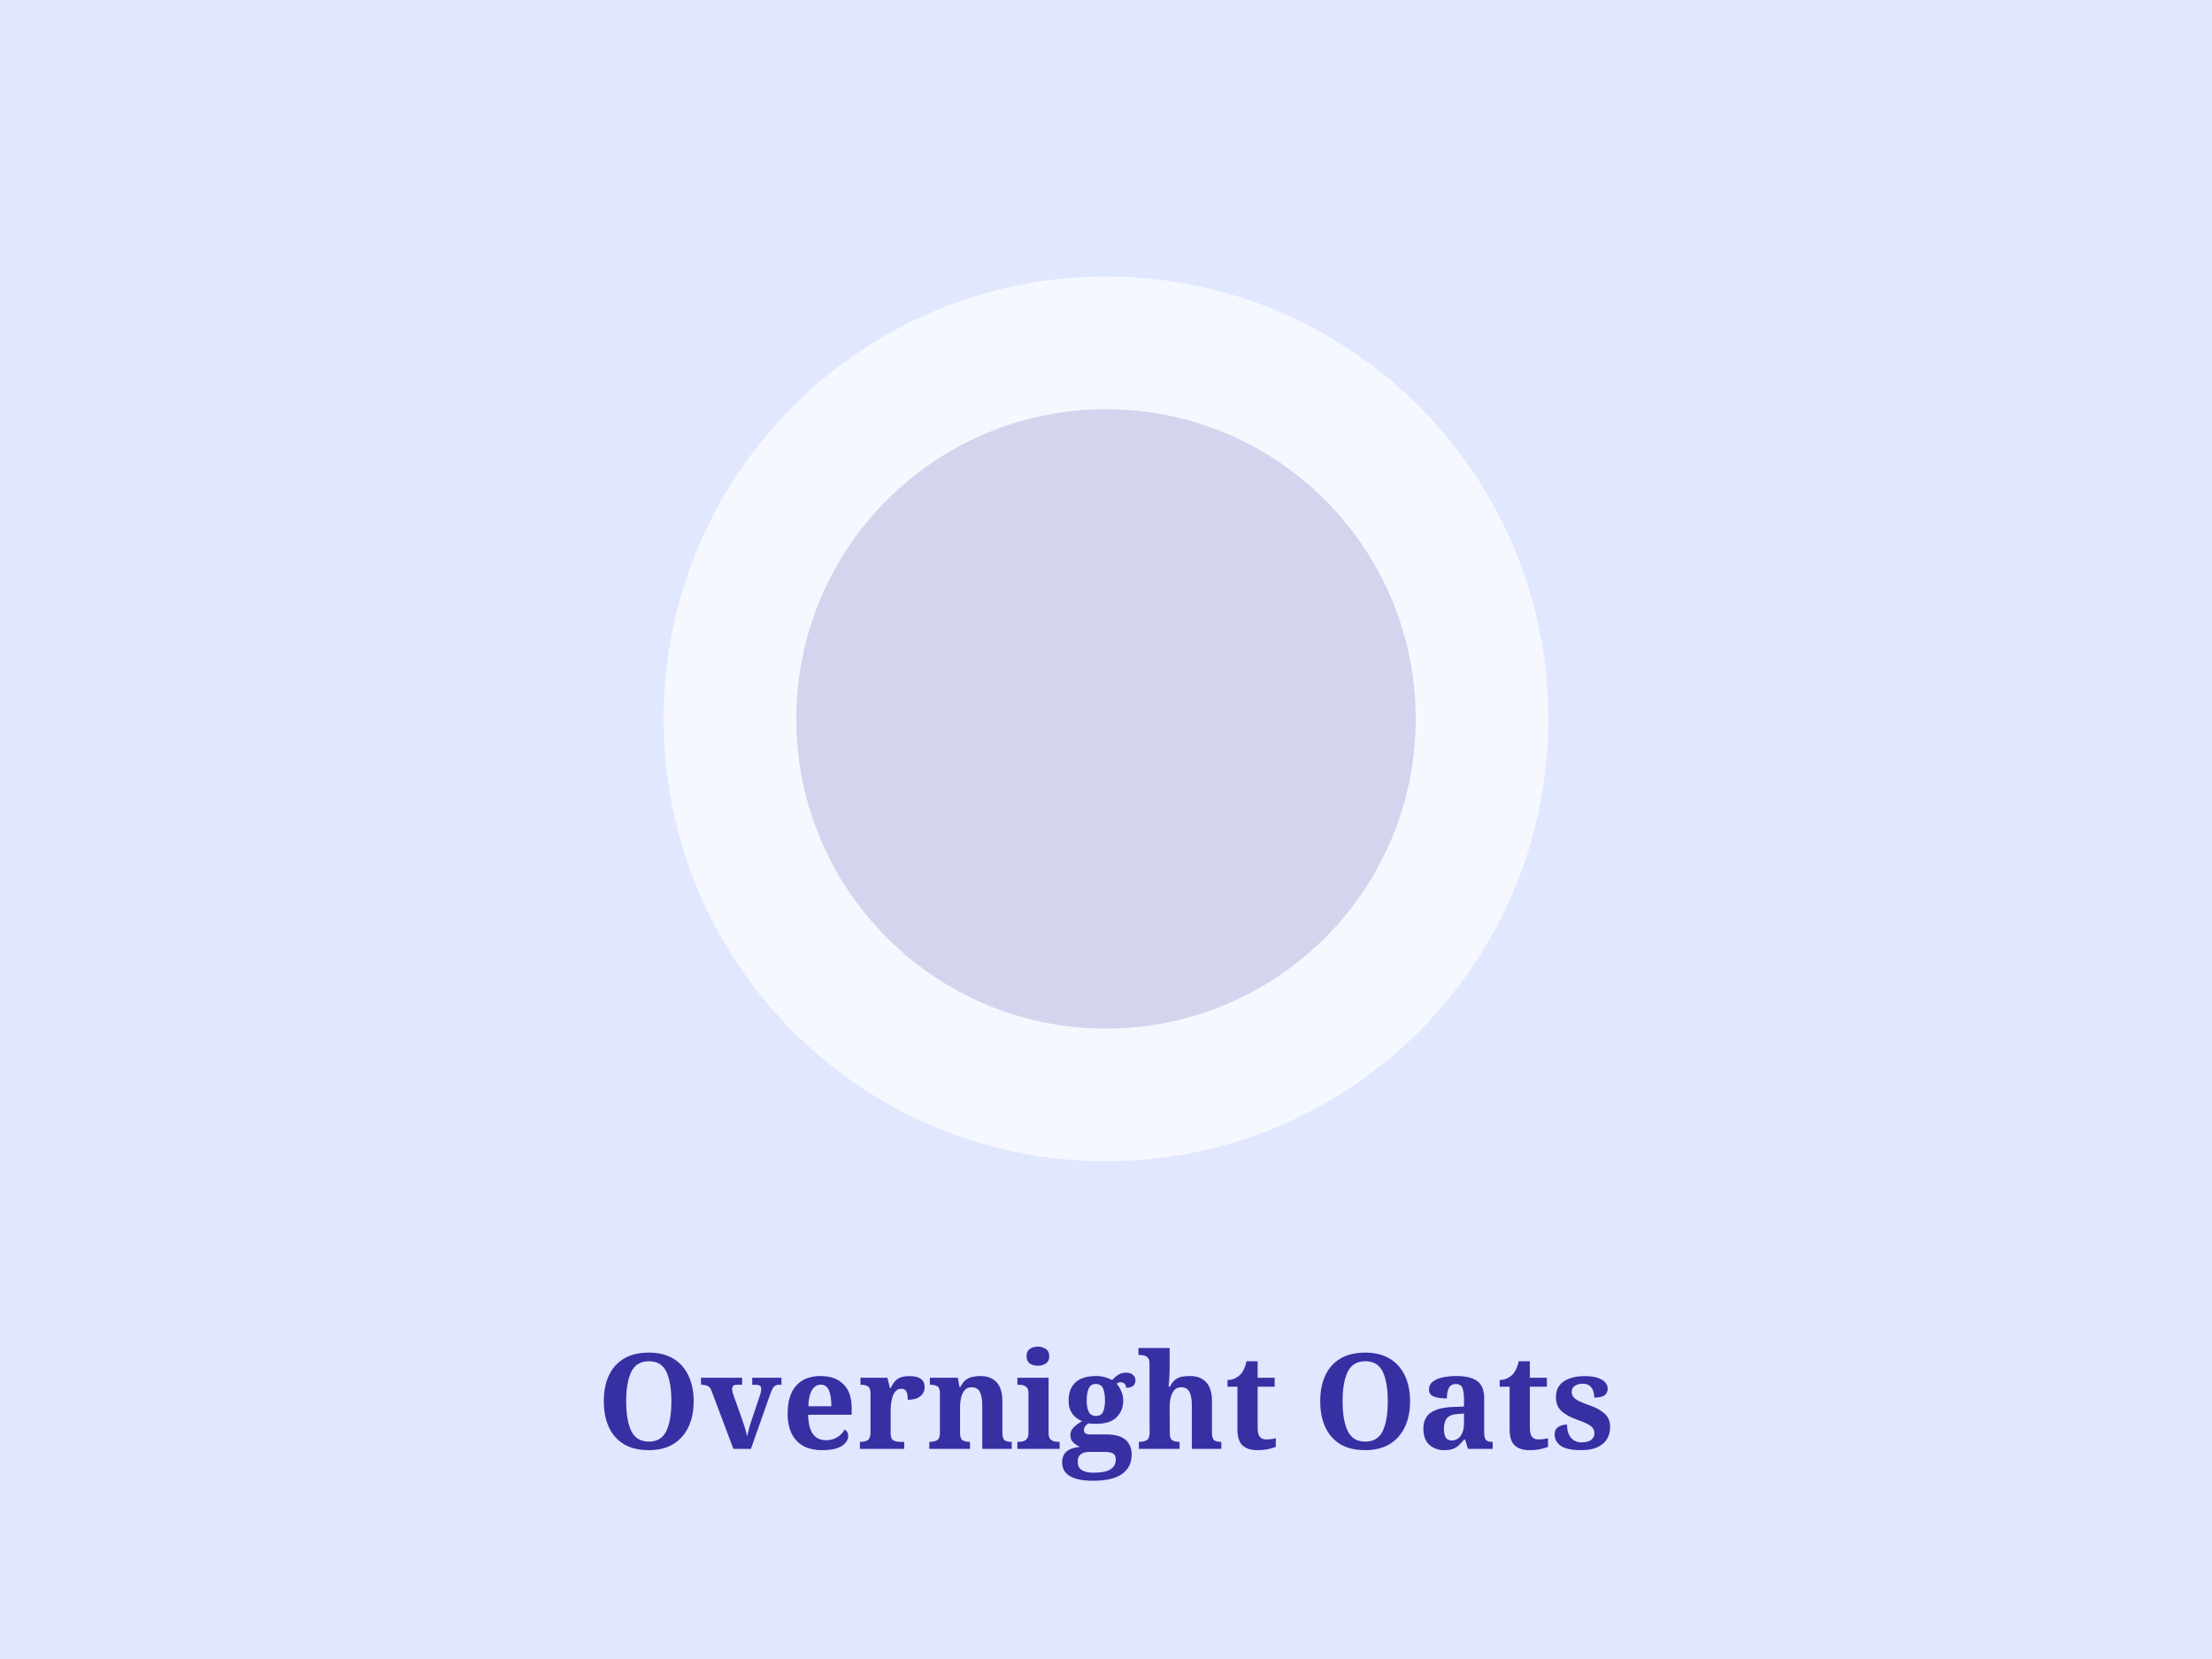
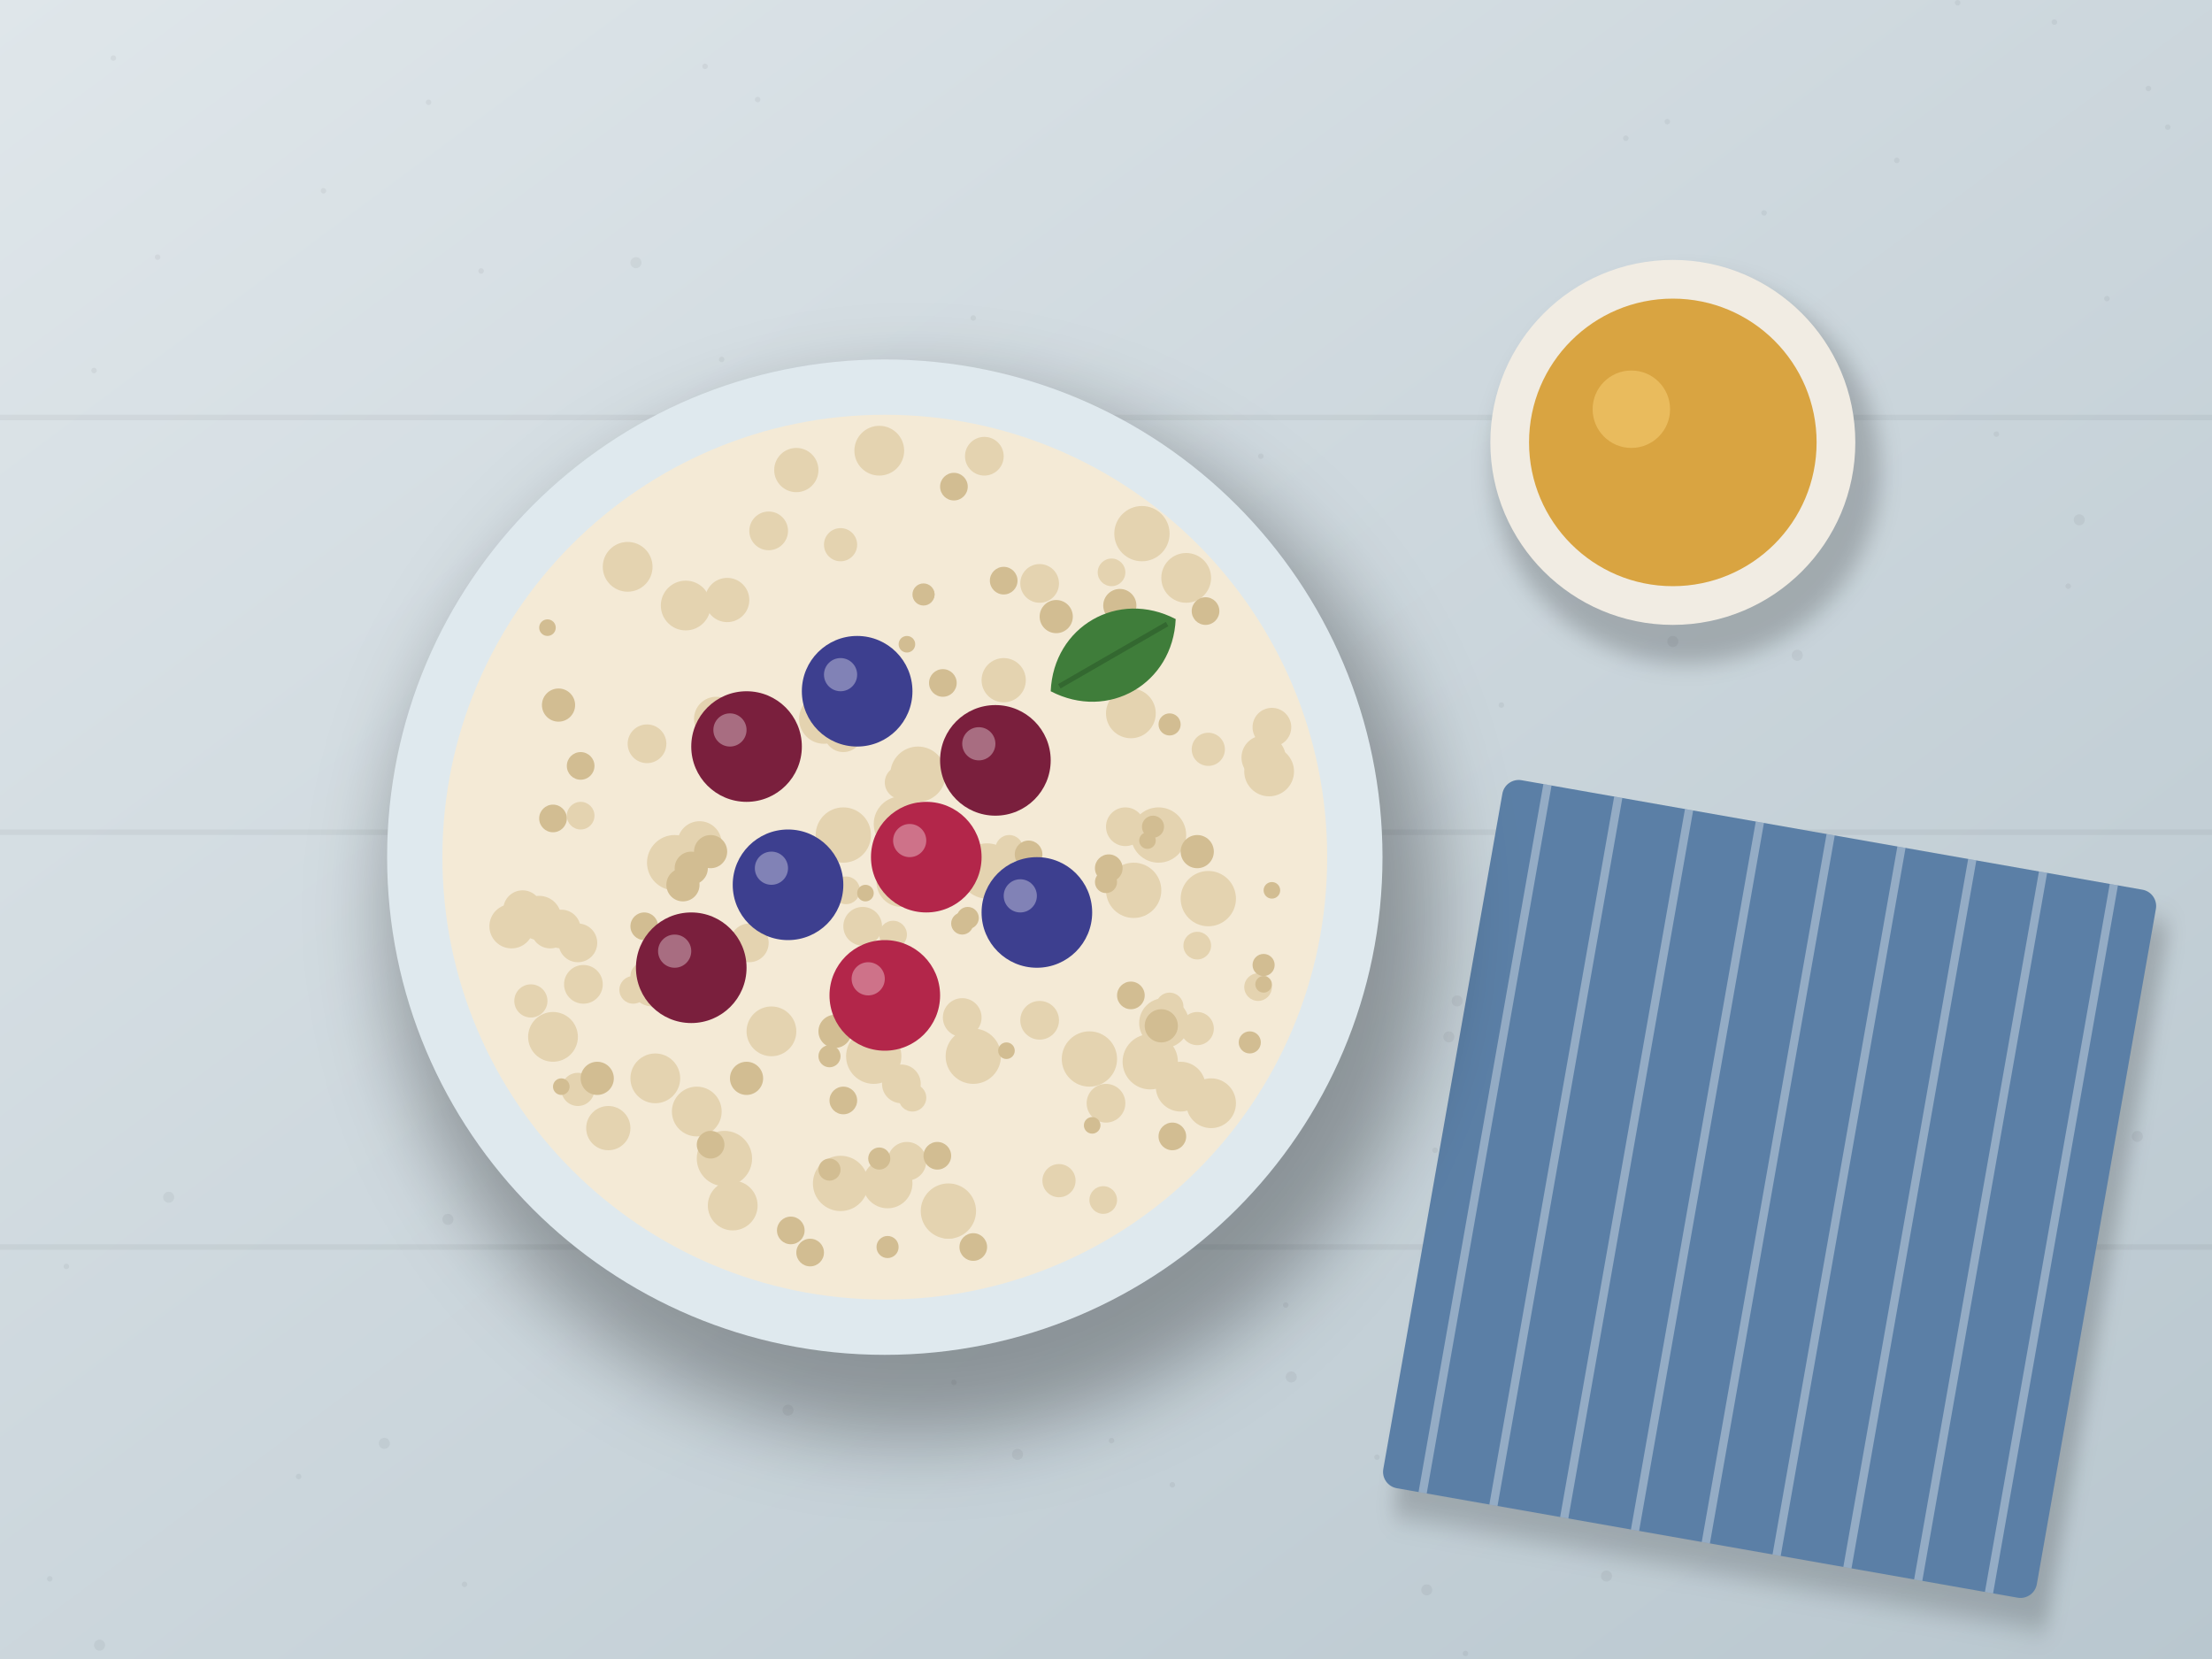
- <svg xmlns="http://www.w3.org/2000/svg" viewBox="0 0 400 300" role="img">
-   <rect width="400" height="300" fill="#e0e7ff" />
-   <circle cx="200" cy="130" r="80" fill="#ffffff" opacity="0.7" />
-   <circle cx="200" cy="130" r="56" fill="#3730a3" opacity="0.18" />
-   <text x="200" y="262" text-anchor="middle" font-family="Georgia, serif" font-size="24" font-weight="bold" fill="#3730a3">Overnight Oats</text>
+ <svg xmlns="http://www.w3.org/2000/svg" viewBox="0 0 800 600" role="img">
+   <defs>
+     <linearGradient id="bg" x1="0" y1="0" x2="1" y2="1">
+       <stop offset="0" stop-color="#dfe6ea" />
+       <stop offset="1" stop-color="#b9c7cf" />
+     </linearGradient>
+     <radialGradient id="plate" cx="0.42" cy="0.38" r="0.75">
+       <stop offset="0" stop-color="#ffffff" />
+       <stop offset="1" stop-color="#e9e4dc" />
+     </radialGradient>
+     <filter id="soft" x="-20%" y="-20%" width="140%" height="140%">
+       <feGaussianBlur stdDeviation="14" />
+     </filter>
+     <filter id="tiny" x="-20%" y="-20%" width="140%" height="140%">
+       <feGaussianBlur stdDeviation="4" />
+     </filter>
+   </defs>
+   <rect width="800" height="600" fill="url(#bg)" />
+   <rect x="0" y="150" width="800" height="2" fill="#000" opacity="0.045" />
+   <rect x="0" y="300" width="800" height="2" fill="#000" opacity="0.045" />
+   <rect x="0" y="450" width="800" height="2" fill="#000" opacity="0.045" />
+   <circle cx="57" cy="93" r="1" fill="#000" opacity="0.05" />
+   <circle cx="369" cy="173" r="2" fill="#000" opacity="0.05" />
+   <circle cx="685" cy="315" r="1" fill="#000" opacity="0.05" />
+   <circle cx="620" cy="217" r="2" fill="#000" opacity="0.05" />
+   <circle cx="36" cy="595" r="2" fill="#000" opacity="0.05" />
+   <circle cx="162" cy="441" r="2" fill="#000" opacity="0.05" />
+   <circle cx="402" cy="521" r="1" fill="#000" opacity="0.05" />
+   <circle cx="557" cy="455" r="2" fill="#000" opacity="0.05" />
+   <circle cx="274" cy="36" r="1" fill="#000" opacity="0.05" />
+   <circle cx="372" cy="476" r="1" fill="#000" opacity="0.05" />
+   <circle cx="389" cy="433" r="2" fill="#000" opacity="0.05" />
+   <circle cx="168" cy="573" r="1" fill="#000" opacity="0.05" />
+   <circle cx="241" cy="236" r="1" fill="#000" opacity="0.05" />
+   <circle cx="180" cy="332" r="1" fill="#000" opacity="0.05" />
+   <circle cx="139" cy="522" r="2" fill="#000" opacity="0.05" />
+   <circle cx="368" cy="526" r="2" fill="#000" opacity="0.05" />
+   <circle cx="573" cy="186" r="1" fill="#000" opacity="0.05" />
+   <circle cx="424" cy="537" r="1" fill="#000" opacity="0.05" />
+   <circle cx="607" cy="362" r="1" fill="#000" opacity="0.05" />
+   <circle cx="456" cy="165" r="1" fill="#000" opacity="0.05" />
+   <circle cx="732" cy="472" r="2" fill="#000" opacity="0.05" />
+   <circle cx="543" cy="255" r="1" fill="#000" opacity="0.05" />
+   <circle cx="285" cy="510" r="2" fill="#000" opacity="0.05" />
+   <circle cx="527" cy="362" r="2" fill="#000" opacity="0.05" />
+   <circle cx="465" cy="472" r="1" fill="#000" opacity="0.05" />
+   <circle cx="581" cy="570" r="2" fill="#000" opacity="0.05" />
+   <circle cx="467" cy="498" r="2" fill="#000" opacity="0.05" />
+   <circle cx="227" cy="332" r="2" fill="#000" opacity="0.05" />
+   <circle cx="170" cy="274" r="1" fill="#000" opacity="0.05" />
+   <circle cx="316" cy="310" r="2" fill="#000" opacity="0.05" />
+   <circle cx="516" cy="575" r="2" fill="#000" opacity="0.05" />
+   <circle cx="519" cy="416" r="1" fill="#000" opacity="0.05" />
+   <circle cx="748" cy="212" r="1" fill="#000" opacity="0.05" />
+   <circle cx="524" cy="375" r="2" fill="#000" opacity="0.05" />
+   <circle cx="638" cy="77" r="1" fill="#000" opacity="0.05" />
+   <circle cx="743" cy="8" r="1" fill="#000" opacity="0.05" />
+   <circle cx="762" cy="108" r="1" fill="#000" opacity="0.05" />
+   <circle cx="588" cy="50" r="1" fill="#000" opacity="0.05" />
+   <circle cx="605" cy="232" r="2" fill="#000" opacity="0.05" />
+   <circle cx="108" cy="534" r="1" fill="#000" opacity="0.05" />
+   <circle cx="272" cy="250" r="1" fill="#000" opacity="0.05" />
+   <circle cx="61" cy="433" r="2" fill="#000" opacity="0.05" />
+   <circle cx="777" cy="32" r="1" fill="#000" opacity="0.05" />
+   <circle cx="371" cy="368" r="1" fill="#000" opacity="0.05" />
+   <circle cx="255" cy="24" r="1" fill="#000" opacity="0.05" />
+   <circle cx="117" cy="69" r="1" fill="#000" opacity="0.05" />
+   <circle cx="41" cy="21" r="1" fill="#000" opacity="0.05" />
+   <circle cx="261" cy="130" r="1" fill="#000" opacity="0.05" />
+   <circle cx="752" cy="188" r="2" fill="#000" opacity="0.05" />
+   <circle cx="708" cy="1" r="1" fill="#000" opacity="0.05" />
+   <circle cx="603" cy="44" r="1" fill="#000" opacity="0.05" />
+   <circle cx="155" cy="37" r="1" fill="#000" opacity="0.05" />
+   <circle cx="352" cy="115" r="1" fill="#000" opacity="0.05" />
+   <circle cx="345" cy="500" r="1" fill="#000" opacity="0.05" />
+   <circle cx="315" cy="459" r="2" fill="#000" opacity="0.05" />
+   <circle cx="784" cy="46" r="1" fill="#000" opacity="0.05" />
+   <circle cx="773" cy="411" r="2" fill="#000" opacity="0.05" />
+   <circle cx="722" cy="157" r="1" fill="#000" opacity="0.05" />
+   <circle cx="230" cy="95" r="2" fill="#000" opacity="0.05" />
+   <circle cx="703" cy="323" r="1" fill="#000" opacity="0.05" />
+   <circle cx="24" cy="458" r="1" fill="#000" opacity="0.05" />
+   <circle cx="530" cy="598" r="1" fill="#000" opacity="0.05" />
+   <circle cx="498" cy="527" r="1" fill="#000" opacity="0.05" />
+   <circle cx="147" cy="349" r="1" fill="#000" opacity="0.05" />
+   <circle cx="268" cy="429" r="2" fill="#000" opacity="0.05" />
+   <circle cx="18" cy="571" r="1" fill="#000" opacity="0.05" />
+   <circle cx="686" cy="58" r="1" fill="#000" opacity="0.05" />
+   <circle cx="34" cy="134" r="1" fill="#000" opacity="0.05" />
+   <circle cx="174" cy="98" r="1" fill="#000" opacity="0.05" />
+   <circle cx="650" cy="237" r="2" fill="#000" opacity="0.05" />
+   <g transform="rotate(10 640.0 430.0)">
+     <rect x="526" y="310" width="240" height="260" fill="#000" opacity="0.18" filter="url(#tiny)" />
+     <rect x="520" y="300" width="240" height="260" rx="6" fill="#5b7fa6" />
+     <rect x="534" y="300" width="3" height="260" fill="#fff" opacity="0.35" />
+     <rect x="560" y="300" width="3" height="260" fill="#fff" opacity="0.35" />
+     <rect x="586" y="300" width="3" height="260" fill="#fff" opacity="0.35" />
+     <rect x="612" y="300" width="3" height="260" fill="#fff" opacity="0.35" />
+     <rect x="638" y="300" width="3" height="260" fill="#fff" opacity="0.35" />
+     <rect x="664" y="300" width="3" height="260" fill="#fff" opacity="0.35" />
+     <rect x="690" y="300" width="3" height="260" fill="#fff" opacity="0.35" />
+     <rect x="716" y="300" width="3" height="260" fill="#fff" opacity="0.35" />
+     <rect x="742" y="300" width="3" height="260" fill="#fff" opacity="0.35" />
+   </g>
+   <circle cx="330" cy="330" r="190" fill="#000" opacity="0.3" filter="url(#soft)" />
+   <circle cx="320" cy="310" r="180" fill="#dfe9ee" />
+   <circle cx="320" cy="310" r="160" fill="#f4ead6" />
+   <circle cx="328" cy="420" r="7" fill="#e4d3b0" opacity="1" />
+   <circle cx="409" cy="258" r="9" fill="#e4d3b0" opacity="1" />
+   <circle cx="336" cy="317" r="8" fill="#e4d3b0" opacity="1" />
+   <circle cx="316" cy="382" r="10" fill="#e4d3b0" opacity="1" />
+   <circle cx="185" cy="335" r="8" fill="#e4d3b0" opacity="1" />
+   <circle cx="209" cy="394" r="6" fill="#e4d3b0" opacity="1" />
+   <circle cx="227" cy="205" r="9" fill="#e4d3b0" opacity="1" />
+   <circle cx="306" cy="322" r="5" fill="#e4d3b0" opacity="1" />
+   <circle cx="399" cy="434" r="5" fill="#e4d3b0" opacity="1" />
+   <circle cx="312" cy="335" r="7" fill="#e4d3b0" opacity="1" />
+   <circle cx="195" cy="332" r="8" fill="#e4d3b0" opacity="1" />
+   <circle cx="288" cy="170" r="8" fill="#e4d3b0" opacity="1" />
+   <circle cx="304" cy="197" r="6" fill="#e4d3b0" opacity="1" />
+   <circle cx="354" cy="278" r="6" fill="#e4d3b0" opacity="1" />
+   <circle cx="244" cy="312" r="10" fill="#e4d3b0" opacity="1" />
+   <circle cx="211" cy="356" r="7" fill="#e4d3b0" opacity="1" />
+   <circle cx="200" cy="375" r="9" fill="#e4d3b0" opacity="1" />
+   <circle cx="252" cy="402" r="9" fill="#e4d3b0" opacity="1" />
+   <circle cx="330" cy="397" r="5" fill="#e4d3b0" opacity="1" />
+   <circle cx="413" cy="193" r="10" fill="#e4d3b0" opacity="1" />
+   <circle cx="278" cy="192" r="7" fill="#e4d3b0" opacity="1" />
+   <circle cx="459" cy="279" r="9" fill="#e4d3b0" opacity="1" />
+   <circle cx="416" cy="384" r="10" fill="#e4d3b0" opacity="1" />
+   <circle cx="376" cy="211" r="7" fill="#e4d3b0" opacity="1" />
+   <circle cx="394" cy="383" r="10" fill="#e4d3b0" opacity="1" />
+   <circle cx="365" cy="307" r="5" fill="#e4d3b0" opacity="1" />
+   <circle cx="271" cy="341" r="7" fill="#e4d3b0" opacity="1" />
+   <circle cx="233" cy="353" r="5" fill="#e4d3b0" opacity="1" />
+   <circle cx="433" cy="342" r="5" fill="#e4d3b0" opacity="1" />
+   <circle cx="237" cy="390" r="9" fill="#e4d3b0" opacity="1" />
+   <circle cx="429" cy="209" r="9" fill="#e4d3b0" opacity="1" />
+   <circle cx="323" cy="338" r="5" fill="#e4d3b0" opacity="1" />
+   <circle cx="423" cy="364" r="5" fill="#e4d3b0" opacity="1" />
+   <circle cx="460" cy="263" r="7" fill="#e4d3b0" opacity="1" />
+   <circle cx="274" cy="272" r="5" fill="#e4d3b0" opacity="1" />
+   <circle cx="407" cy="299" r="7" fill="#e4d3b0" opacity="1" />
+   <circle cx="457" cy="274" r="8" fill="#e4d3b0" opacity="1" />
+   <circle cx="220" cy="408" r="8" fill="#e4d3b0" opacity="1" />
+   <circle cx="248" cy="219" r="9" fill="#e4d3b0" opacity="1" />
+   <circle cx="438" cy="399" r="9" fill="#e4d3b0" opacity="1" />
+   <circle cx="304" cy="428" r="10" fill="#e4d3b0" opacity="1" />
+   <circle cx="326" cy="392" r="7" fill="#e4d3b0" opacity="1" />
+   <circle cx="210" cy="295" r="5" fill="#e4d3b0" opacity="1" />
+   <circle cx="356" cy="165" r="7" fill="#e4d3b0" opacity="1" />
+   <circle cx="437" cy="325" r="10" fill="#e4d3b0" opacity="1" />
+   <circle cx="400" cy="399" r="7" fill="#e4d3b0" opacity="1" />
+   <circle cx="199" cy="336" r="7" fill="#e4d3b0" opacity="1" />
+   <circle cx="259" cy="260" r="8" fill="#e4d3b0" opacity="1" />
+   <circle cx="357" cy="315" r="10" fill="#e4d3b0" opacity="1" />
+   <circle cx="410" cy="322" r="10" fill="#e4d3b0" opacity="1" />
+   <circle cx="209" cy="341" r="7" fill="#e4d3b0" opacity="1" />
+   <circle cx="348" cy="368" r="7" fill="#e4d3b0" opacity="1" />
+   <circle cx="363" cy="246" r="8" fill="#e4d3b0" opacity="1" />
+   <circle cx="427" cy="393" r="9" fill="#e4d3b0" opacity="1" />
+   <circle cx="298" cy="260" r="9" fill="#e4d3b0" opacity="1" />
+   <circle cx="343" cy="442" r="6" fill="#e4d3b0" opacity="1" />
+   <circle cx="262" cy="419" r="10" fill="#e4d3b0" opacity="1" />
+   <circle cx="305" cy="265" r="7" fill="#e4d3b0" opacity="1" />
+   <circle cx="437" cy="271" r="6" fill="#e4d3b0" opacity="1" />
+   <circle cx="192" cy="362" r="6" fill="#e4d3b0" opacity="1" />
+   <circle cx="433" cy="372" r="6" fill="#e4d3b0" opacity="1" />
+   <circle cx="396" cy="243" r="6" fill="#e4d3b0" opacity="1" />
+   <circle cx="326" cy="283" r="6" fill="#e4d3b0" opacity="1" />
+   <circle cx="265" cy="436" r="9" fill="#e4d3b0" opacity="1" />
+   <circle cx="352" cy="382" r="10" fill="#e4d3b0" opacity="1" />
+   <circle cx="421" cy="370" r="9" fill="#e4d3b0" opacity="1" />
+   <circle cx="376" cy="369" r="7" fill="#e4d3b0" opacity="1" />
+   <circle cx="203" cy="336" r="7" fill="#e4d3b0" opacity="1" />
+   <circle cx="236" cy="356" r="8" fill="#e4d3b0" opacity="1" />
+   <circle cx="326" cy="319" r="9" fill="#e4d3b0" opacity="1" />
+   <circle cx="419" cy="302" r="10" fill="#e4d3b0" opacity="1" />
+   <circle cx="343" cy="438" r="10" fill="#e4d3b0" opacity="1" />
+   <circle cx="318" cy="163" r="9" fill="#e4d3b0" opacity="1" />
+   <circle cx="281" cy="370" r="5" fill="#e4d3b0" opacity="1" />
+   <circle cx="413" cy="195" r="5" fill="#e4d3b0" opacity="1" />
+   <circle cx="332" cy="280" r="10" fill="#e4d3b0" opacity="1" />
+   <circle cx="253" cy="305" r="8" fill="#e4d3b0" opacity="1" />
+   <circle cx="305" cy="302" r="10" fill="#e4d3b0" opacity="1" />
+   <circle cx="397" cy="383" r="6" fill="#e4d3b0" opacity="1" />
+   <circle cx="263" cy="217" r="8" fill="#e4d3b0" opacity="1" />
+   <circle cx="455" cy="357" r="5" fill="#e4d3b0" opacity="1" />
+   <circle cx="279" cy="373" r="9" fill="#e4d3b0" opacity="1" />
+   <circle cx="189" cy="329" r="7" fill="#e4d3b0" opacity="1" />
+   <circle cx="330" cy="362" r="5" fill="#e4d3b0" opacity="1" />
+   <circle cx="383" cy="427" r="6" fill="#e4d3b0" opacity="1" />
+   <circle cx="326" cy="298" r="10" fill="#e4d3b0" opacity="1" />
+   <circle cx="234" cy="269" r="7" fill="#e4d3b0" opacity="1" />
+   <circle cx="321" cy="428" r="9" fill="#e4d3b0" opacity="1" />
+   <circle cx="229" cy="358" r="5" fill="#e4d3b0" opacity="1" />
+   <circle cx="402" cy="207" r="5" fill="#e4d3b0" opacity="1" />
+   <circle cx="324" cy="358" r="6" fill="#d2bd92" opacity="1" />
+   <circle cx="275" cy="316" r="3" fill="#d2bd92" opacity="1" />
+   <circle cx="203" cy="393" r="3" fill="#d2bd92" opacity="1" />
+   <circle cx="339" cy="418" r="5" fill="#d2bd92" opacity="1" />
+   <circle cx="345" cy="176" r="5" fill="#d2bd92" opacity="1" />
+   <circle cx="352" cy="451" r="5" fill="#d2bd92" opacity="1" />
+   <circle cx="341" cy="247" r="5" fill="#d2bd92" opacity="1" />
+   <circle cx="286" cy="445" r="5" fill="#d2bd92" opacity="1" />
+   <circle cx="420" cy="371" r="6" fill="#d2bd92" opacity="1" />
+   <circle cx="257" cy="308" r="6" fill="#d2bd92" opacity="1" />
+   <circle cx="293" cy="453" r="5" fill="#d2bd92" opacity="1" />
+   <circle cx="401" cy="314" r="5" fill="#d2bd92" opacity="1" />
+   <circle cx="382" cy="223" r="6" fill="#d2bd92" opacity="1" />
+   <circle cx="249" cy="347" r="6" fill="#d2bd92" opacity="1" />
+   <circle cx="364" cy="380" r="3" fill="#d2bd92" opacity="1" />
+   <circle cx="409" cy="360" r="5" fill="#d2bd92" opacity="1" />
+   <circle cx="200" cy="296" r="5" fill="#d2bd92" opacity="1" />
+   <circle cx="395" cy="407" r="3" fill="#d2bd92" opacity="1" />
+   <circle cx="262" cy="345" r="6" fill="#d2bd92" opacity="1" />
+   <circle cx="305" cy="398" r="5" fill="#d2bd92" opacity="1" />
+   <circle cx="276" cy="260" r="5" fill="#d2bd92" opacity="1" />
+   <circle cx="350" cy="332" r="4" fill="#d2bd92" opacity="1" />
+   <circle cx="300" cy="423" r="4" fill="#d2bd92" opacity="1" />
+   <circle cx="424" cy="411" r="5" fill="#d2bd92" opacity="1" />
+   <circle cx="290" cy="318" r="3" fill="#d2bd92" opacity="1" />
+   <circle cx="436" cy="221" r="5" fill="#d2bd92" opacity="1" />
+   <circle cx="400" cy="319" r="4" fill="#d2bd92" opacity="1" />
+   <circle cx="335" cy="215" r="3" fill="#d2bd92" opacity="1" />
+   <circle cx="302" cy="373" r="6" fill="#d2bd92" opacity="1" />
+   <circle cx="300" cy="382" r="4" fill="#d2bd92" opacity="1" />
+   <circle cx="313" cy="323" r="3" fill="#d2bd92" opacity="1" />
+   <circle cx="233" cy="335" r="5" fill="#d2bd92" opacity="1" />
+   <circle cx="433" cy="308" r="6" fill="#d2bd92" opacity="1" />
+   <circle cx="417" cy="299" r="4" fill="#d2bd92" opacity="1" />
+   <circle cx="348" cy="334" r="4" fill="#d2bd92" opacity="1" />
+   <circle cx="198" cy="227" r="3" fill="#d2bd92" opacity="1" />
+   <circle cx="210" cy="277" r="5" fill="#d2bd92" opacity="1" />
+   <circle cx="372" cy="309" r="5" fill="#d2bd92" opacity="1" />
+   <circle cx="334" cy="215" r="4" fill="#d2bd92" opacity="1" />
+   <circle cx="247" cy="320" r="6" fill="#d2bd92" opacity="1" />
+   <circle cx="250" cy="314" r="6" fill="#d2bd92" opacity="1" />
+   <circle cx="321" cy="451" r="4" fill="#d2bd92" opacity="1" />
+   <circle cx="293" cy="310" r="5" fill="#d2bd92" opacity="1" />
+   <circle cx="318" cy="419" r="4" fill="#d2bd92" opacity="1" />
+   <circle cx="253" cy="348" r="5" fill="#d2bd92" opacity="1" />
+   <circle cx="457" cy="356" r="3" fill="#d2bd92" opacity="1" />
+   <circle cx="415" cy="304" r="3" fill="#d2bd92" opacity="1" />
+   <circle cx="274" cy="312" r="4" fill="#d2bd92" opacity="1" />
+   <circle cx="423" cy="262" r="4" fill="#d2bd92" opacity="1" />
+   <circle cx="257" cy="414" r="5" fill="#d2bd92" opacity="1" />
+   <circle cx="363" cy="210" r="5" fill="#d2bd92" opacity="1" />
+   <circle cx="270" cy="390" r="6" fill="#d2bd92" opacity="1" />
+   <circle cx="452" cy="377" r="4" fill="#d2bd92" opacity="1" />
+   <circle cx="457" cy="349" r="4" fill="#d2bd92" opacity="1" />
+   <circle cx="328" cy="233" r="3" fill="#d2bd92" opacity="1" />
+   <circle cx="405" cy="219" r="6" fill="#d2bd92" opacity="1" />
+   <circle cx="202" cy="255" r="6" fill="#d2bd92" opacity="1" />
+   <circle cx="322" cy="318" r="4" fill="#d2bd92" opacity="1" />
+   <circle cx="460" cy="322" r="3" fill="#d2bd92" opacity="1" />
+   <circle cx="216" cy="390" r="6" fill="#d2bd92" opacity="1" />
+   <circle cx="270" cy="270" r="20" fill="#7a1f3d" />
+   <circle cx="264" cy="264" r="6" fill="#fff" opacity="0.35" />
+   <circle cx="310" cy="250" r="20" fill="#3d3f8f" />
+   <circle cx="304" cy="244" r="6" fill="#fff" opacity="0.35" />
+   <circle cx="360" cy="275" r="20" fill="#7a1f3d" />
+   <circle cx="354" cy="269" r="6" fill="#fff" opacity="0.35" />
+   <circle cx="335" cy="310" r="20" fill="#b3264a" />
+   <circle cx="329" cy="304" r="6" fill="#fff" opacity="0.35" />
+   <circle cx="285" cy="320" r="20" fill="#3d3f8f" />
+   <circle cx="279" cy="314" r="6" fill="#fff" opacity="0.35" />
+   <circle cx="375" cy="330" r="20" fill="#3d3f8f" />
+   <circle cx="369" cy="324" r="6" fill="#fff" opacity="0.35" />
+   <circle cx="320" cy="360" r="20" fill="#b3264a" />
+   <circle cx="314" cy="354" r="6" fill="#fff" opacity="0.35" />
+   <circle cx="250" cy="350" r="20" fill="#7a1f3d" />
+   <circle cx="244" cy="344" r="6" fill="#fff" opacity="0.35" />
+   <g transform="translate(380 250) rotate(-30) scale(0.9)">
+     <path d="M0 0 C14 -22 44 -22 58 0 C44 22 14 22 0 0Z" fill="#3f7d3a" />
+     <path d="M4 0H54" stroke="#2c5a29" stroke-width="2" opacity="0.6" />
+   </g>
+   <circle cx="610" cy="170" r="70" fill="#000" opacity="0.2" filter="url(#tiny)" />
+   <circle cx="605" cy="160" r="66" fill="#f1ece3" />
+   <circle cx="605" cy="160" r="52" fill="#d9a441" />
+   <circle cx="590" cy="148" r="14" fill="#f0c56a" opacity="0.7" />
</svg>
